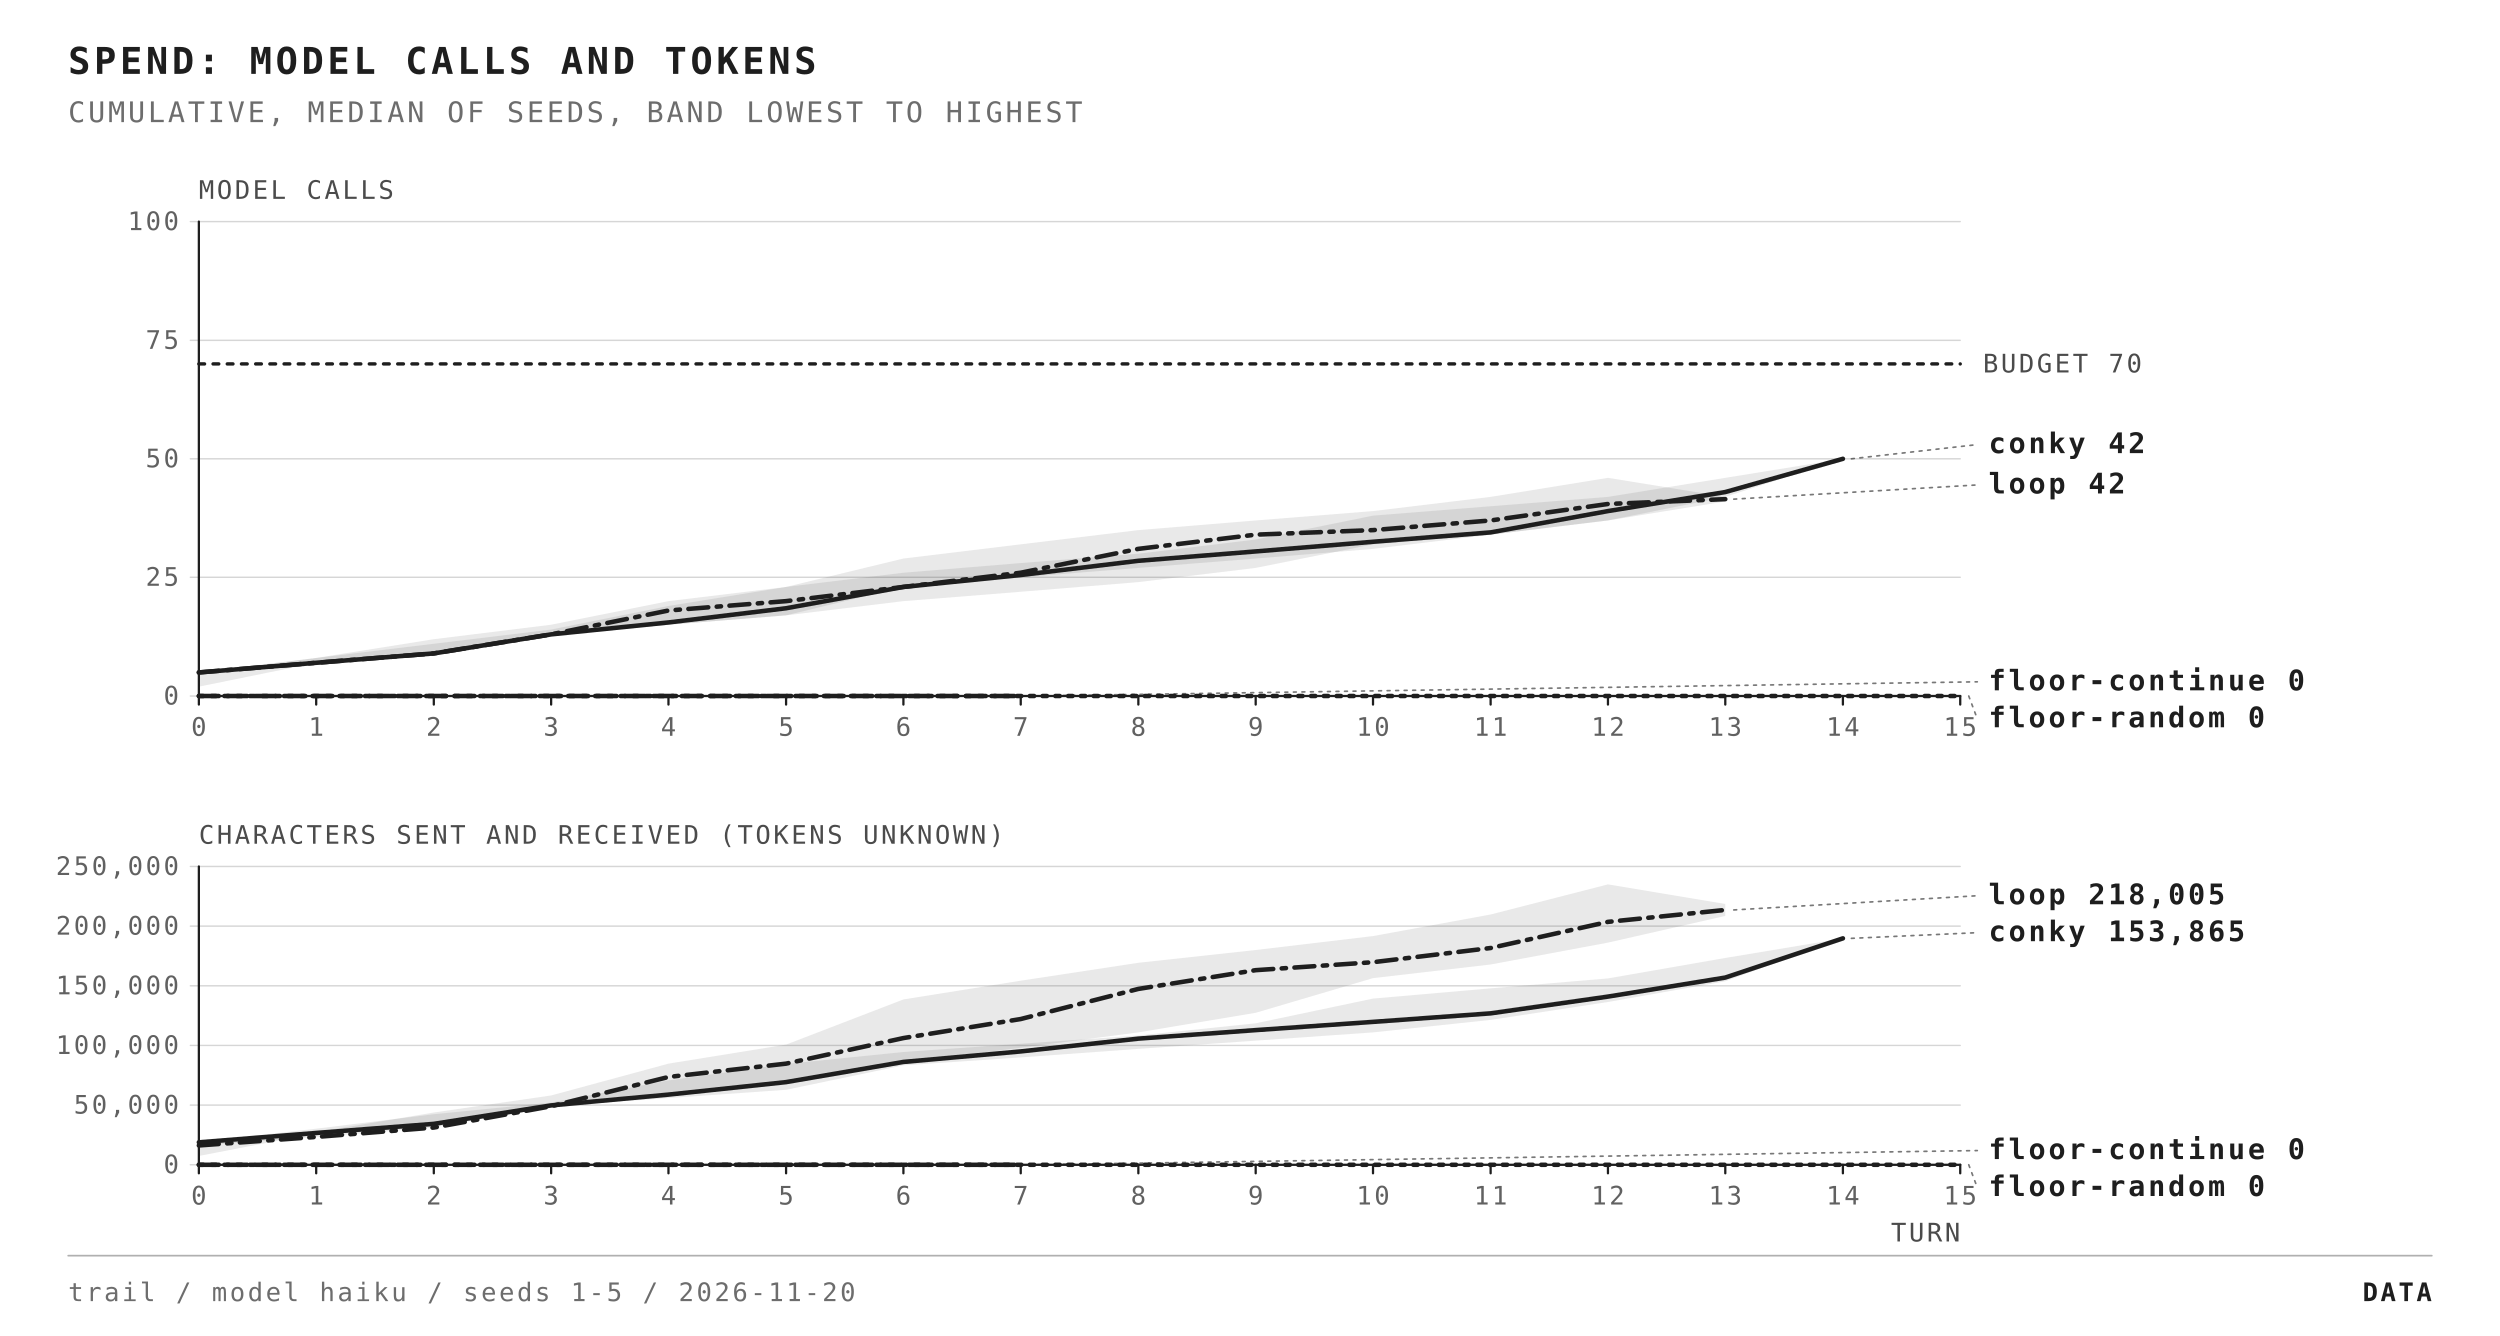
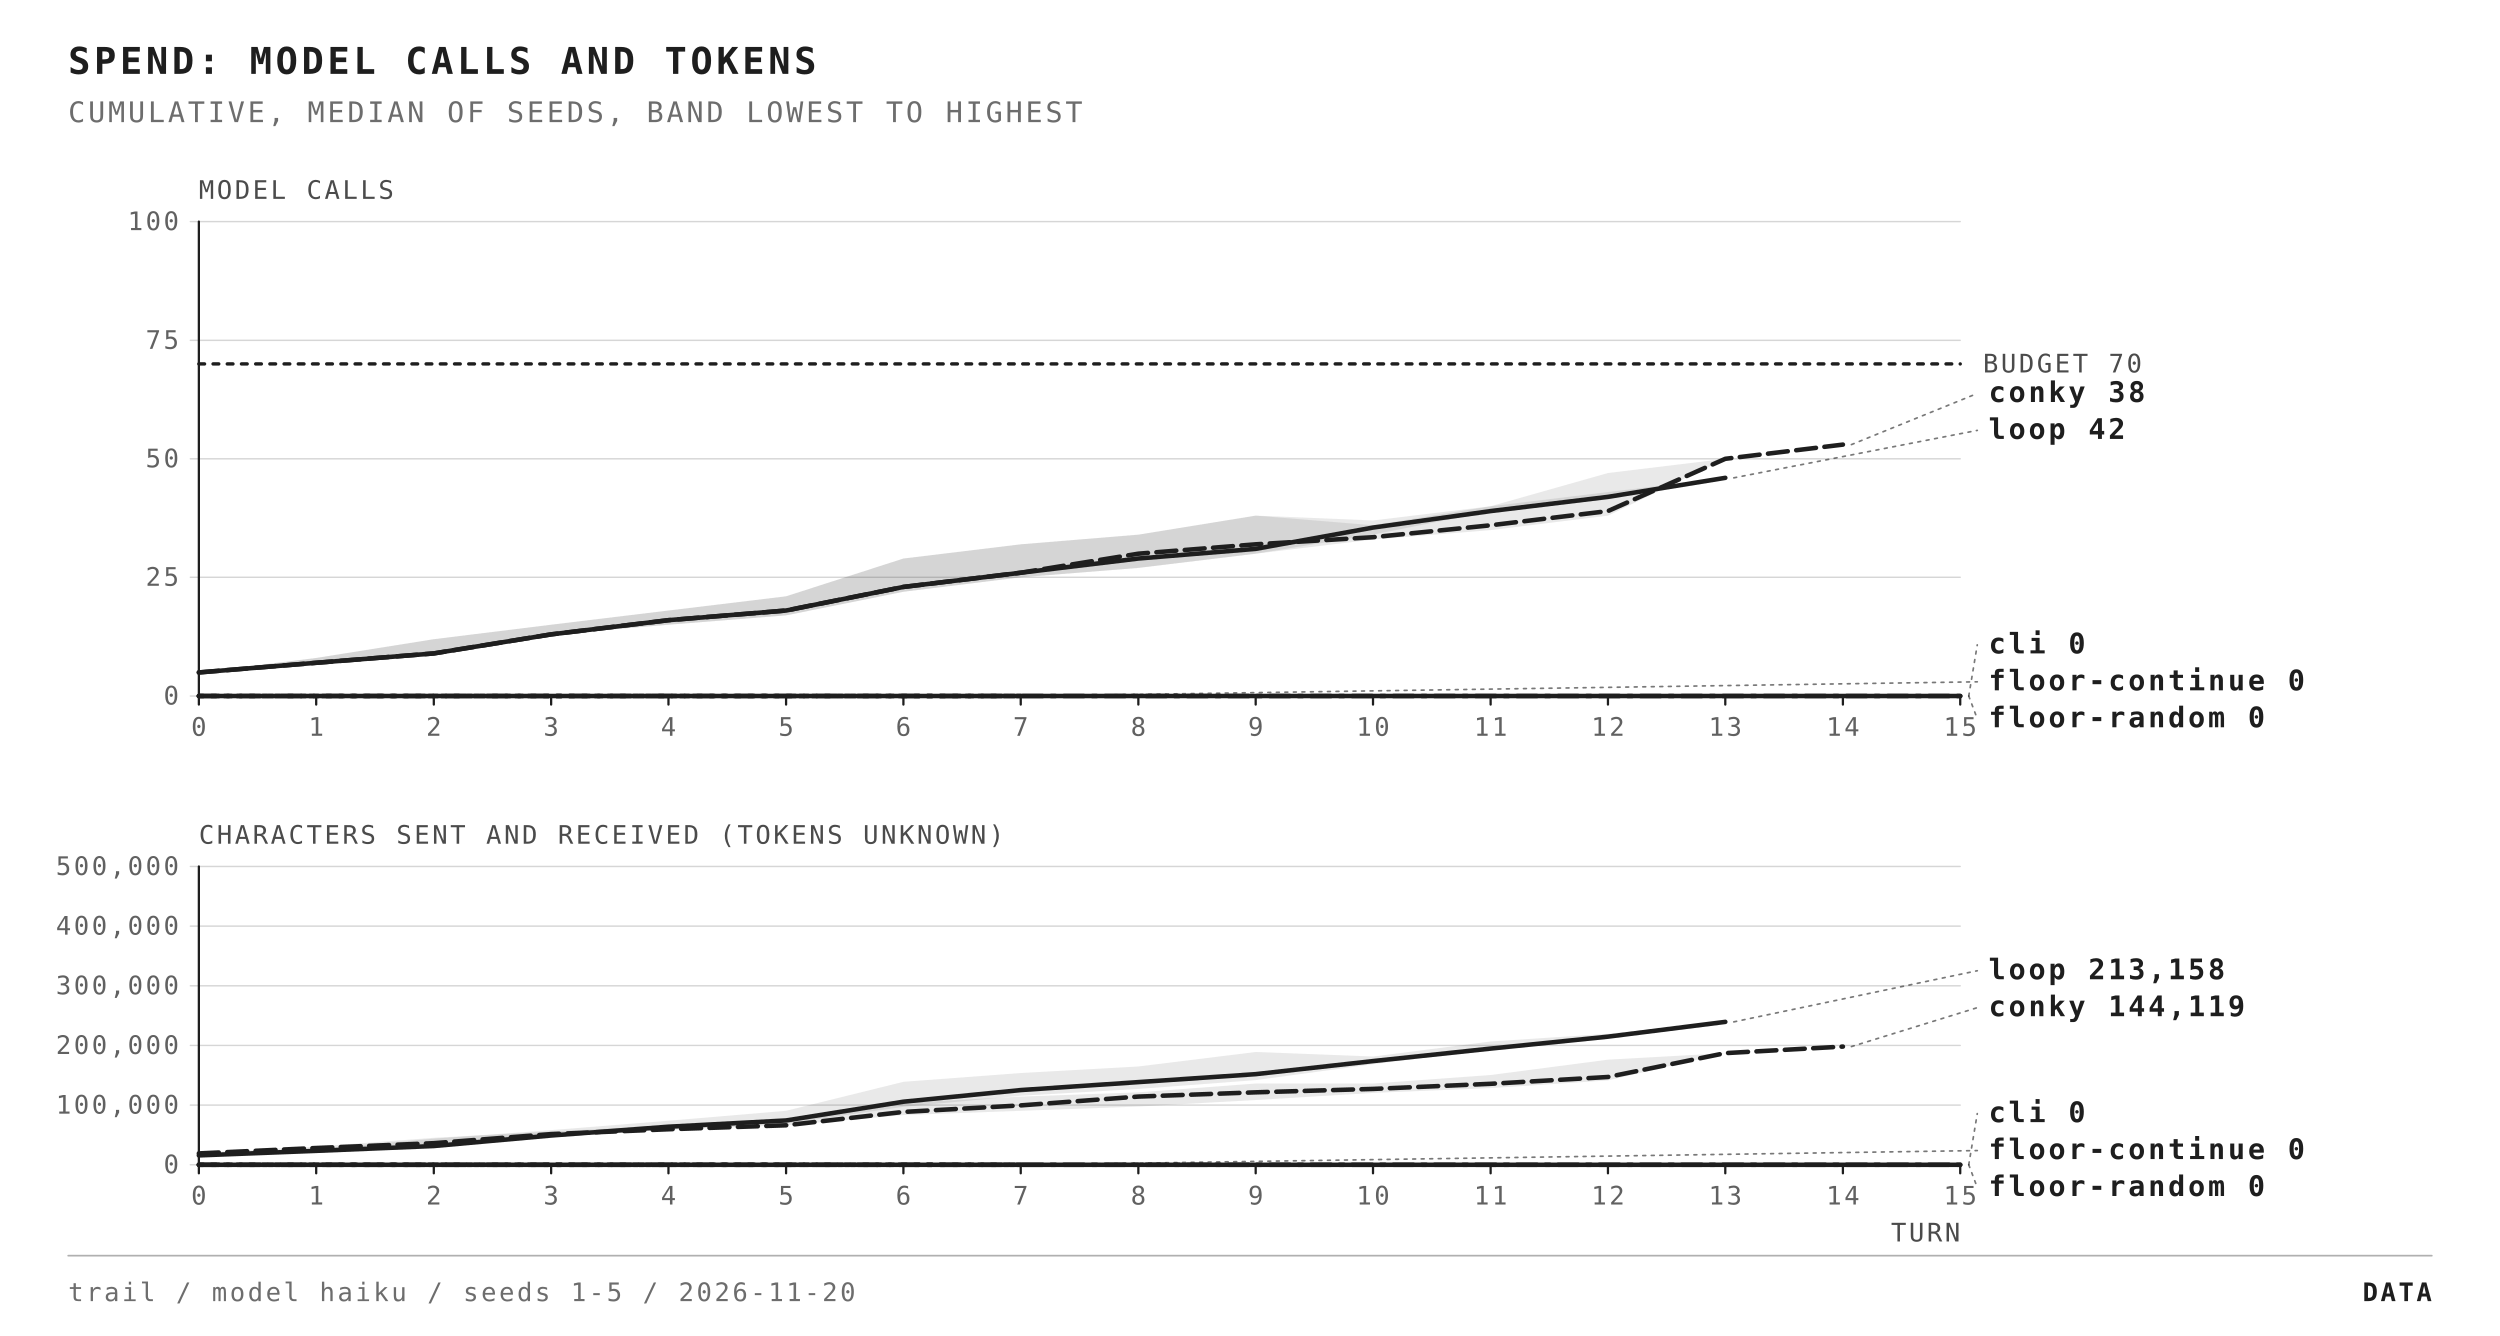
<svg xmlns="http://www.w3.org/2000/svg" width="880" height="470" viewBox="0 0 880 470" font-family="ui-monospace, SFMono-Regular, Menlo, Consolas, monospace" stroke-linecap="round" letter-spacing=".1em" role="img" aria-label="Cumulative model calls and tokens against turn, one line per arm">
  <text x="24.0" y="26.0" font-size="13" text-anchor="start" opacity="1.0" font-weight="bold" fill="#1E1E1E">SPEND: MODEL CALLS AND TOKENS</text>
  <text x="24.0" y="43.0" font-size="10" text-anchor="start" opacity="0.65" font-weight="normal" fill="#1E1E1E">CUMULATIVE, MEDIAN OF SEEDS, BAND LOWEST TO HIGHEST</text>
  <line x1="24.0" y1="442.0" x2="856.0" y2="442.0" stroke="#1E1E1E" stroke-width="0.6" opacity="0.35" />
  <text x="24.0" y="458.0" font-size="9" text-anchor="start" opacity="0.65" font-weight="normal" fill="#1E1E1E">trail / model haiku / seeds 1-5 / 2026-11-20</text>
  <text x="856.0" y="458.0" font-size="9" text-anchor="end" opacity="1.0" font-weight="bold" fill="#1E1E1E">DATA</text>
  <line x1="70.0" y1="245.0" x2="690.0" y2="245.0" stroke="#1E1E1E" stroke-width="0.8" opacity="1.0" />
  <line x1="70.0" y1="78.0" x2="70.0" y2="245.0" stroke="#1E1E1E" stroke-width="0.8" opacity="1.0" />
  <line x1="67.0" y1="245.0" x2="690.0" y2="245.0" stroke="#1E1E1E" stroke-width="0.5" opacity="0.18" />
  <text x="63.0" y="248.0" font-size="9" text-anchor="end" opacity="0.7" font-weight="normal" fill="#1E1E1E">0</text>
  <line x1="67.0" y1="203.2" x2="690.0" y2="203.2" stroke="#1E1E1E" stroke-width="0.5" opacity="0.18" />
  <text x="63.0" y="206.2" font-size="9" text-anchor="end" opacity="0.7" font-weight="normal" fill="#1E1E1E">25</text>
  <line x1="67.0" y1="161.5" x2="690.0" y2="161.5" stroke="#1E1E1E" stroke-width="0.5" opacity="0.18" />
  <text x="63.0" y="164.5" font-size="9" text-anchor="end" opacity="0.7" font-weight="normal" fill="#1E1E1E">50</text>
  <line x1="67.0" y1="119.8" x2="690.0" y2="119.8" stroke="#1E1E1E" stroke-width="0.5" opacity="0.18" />
  <text x="63.0" y="122.8" font-size="9" text-anchor="end" opacity="0.7" font-weight="normal" fill="#1E1E1E">75</text>
  <line x1="67.0" y1="78.0" x2="690.0" y2="78.0" stroke="#1E1E1E" stroke-width="0.5" opacity="0.18" />
  <text x="63.0" y="81.0" font-size="9" text-anchor="end" opacity="0.7" font-weight="normal" fill="#1E1E1E">100</text>
  <line x1="70.0" y1="245.0" x2="70.0" y2="248.0" stroke="#1E1E1E" stroke-width="0.8" opacity="1.0" />
  <text x="70.0" y="259.0" font-size="9" text-anchor="middle" opacity="0.7" font-weight="normal" fill="#1E1E1E">0</text>
  <line x1="111.3" y1="245.0" x2="111.3" y2="248.0" stroke="#1E1E1E" stroke-width="0.8" opacity="1.0" />
  <text x="111.3" y="259.0" font-size="9" text-anchor="middle" opacity="0.7" font-weight="normal" fill="#1E1E1E">1</text>
  <line x1="152.7" y1="245.0" x2="152.7" y2="248.0" stroke="#1E1E1E" stroke-width="0.8" opacity="1.0" />
  <text x="152.7" y="259.0" font-size="9" text-anchor="middle" opacity="0.7" font-weight="normal" fill="#1E1E1E">2</text>
  <line x1="194.0" y1="245.0" x2="194.0" y2="248.0" stroke="#1E1E1E" stroke-width="0.8" opacity="1.0" />
  <text x="194.0" y="259.0" font-size="9" text-anchor="middle" opacity="0.7" font-weight="normal" fill="#1E1E1E">3</text>
  <line x1="235.3" y1="245.0" x2="235.3" y2="248.0" stroke="#1E1E1E" stroke-width="0.8" opacity="1.0" />
  <text x="235.3" y="259.0" font-size="9" text-anchor="middle" opacity="0.7" font-weight="normal" fill="#1E1E1E">4</text>
  <line x1="276.7" y1="245.0" x2="276.7" y2="248.0" stroke="#1E1E1E" stroke-width="0.8" opacity="1.0" />
  <text x="276.7" y="259.0" font-size="9" text-anchor="middle" opacity="0.7" font-weight="normal" fill="#1E1E1E">5</text>
  <line x1="318.0" y1="245.0" x2="318.0" y2="248.0" stroke="#1E1E1E" stroke-width="0.8" opacity="1.0" />
  <text x="318.0" y="259.0" font-size="9" text-anchor="middle" opacity="0.7" font-weight="normal" fill="#1E1E1E">6</text>
  <line x1="359.3" y1="245.0" x2="359.3" y2="248.0" stroke="#1E1E1E" stroke-width="0.8" opacity="1.0" />
  <text x="359.3" y="259.0" font-size="9" text-anchor="middle" opacity="0.7" font-weight="normal" fill="#1E1E1E">7</text>
  <line x1="400.7" y1="245.0" x2="400.7" y2="248.0" stroke="#1E1E1E" stroke-width="0.8" opacity="1.0" />
  <text x="400.7" y="259.0" font-size="9" text-anchor="middle" opacity="0.7" font-weight="normal" fill="#1E1E1E">8</text>
  <line x1="442.0" y1="245.0" x2="442.0" y2="248.0" stroke="#1E1E1E" stroke-width="0.8" opacity="1.0" />
  <text x="442.0" y="259.0" font-size="9" text-anchor="middle" opacity="0.7" font-weight="normal" fill="#1E1E1E">9</text>
  <line x1="483.3" y1="245.0" x2="483.3" y2="248.0" stroke="#1E1E1E" stroke-width="0.8" opacity="1.0" />
  <text x="483.3" y="259.0" font-size="9" text-anchor="middle" opacity="0.7" font-weight="normal" fill="#1E1E1E">10</text>
  <line x1="524.7" y1="245.0" x2="524.7" y2="248.0" stroke="#1E1E1E" stroke-width="0.8" opacity="1.0" />
  <text x="524.7" y="259.0" font-size="9" text-anchor="middle" opacity="0.7" font-weight="normal" fill="#1E1E1E">11</text>
  <line x1="566.0" y1="245.0" x2="566.0" y2="248.0" stroke="#1E1E1E" stroke-width="0.8" opacity="1.0" />
  <text x="566.0" y="259.0" font-size="9" text-anchor="middle" opacity="0.7" font-weight="normal" fill="#1E1E1E">12</text>
  <line x1="607.3" y1="245.0" x2="607.3" y2="248.0" stroke="#1E1E1E" stroke-width="0.8" opacity="1.0" />
  <text x="607.3" y="259.0" font-size="9" text-anchor="middle" opacity="0.7" font-weight="normal" fill="#1E1E1E">13</text>
  <line x1="648.7" y1="245.0" x2="648.7" y2="248.0" stroke="#1E1E1E" stroke-width="0.8" opacity="1.0" />
  <text x="648.7" y="259.0" font-size="9" text-anchor="middle" opacity="0.7" font-weight="normal" fill="#1E1E1E">14</text>
  <line x1="690.0" y1="245.0" x2="690.0" y2="248.0" stroke="#1E1E1E" stroke-width="0.8" opacity="1.0" />
  <text x="690.0" y="259.0" font-size="9" text-anchor="middle" opacity="0.7" font-weight="normal" fill="#1E1E1E">15</text>
  <text x="70.0" y="70.0" font-size="9" text-anchor="start" opacity="0.8" font-weight="normal" fill="#1E1E1E">MODEL CALLS</text>
  <line x1="70.0" y1="128.1" x2="690.0" y2="128.1" stroke="#1E1E1E" stroke-width="1.2" opacity="1.0" stroke-dasharray="2 3" />
  <text x="698.0" y="131.1" font-size="9" text-anchor="start" opacity="0.8" font-weight="normal" fill="#1E1E1E">BUDGET 70</text>
-   <path d="M70.0,236.7 L111.3,231.6 L152.7,226.6 L194.0,221.6 L235.3,213.3 L276.7,206.6 L318.0,201.6 L359.3,198.2 L400.7,194.9 L442.0,189.9 L483.3,181.5 L524.7,178.2 L566.0,174.9 L607.3,168.2 L648.7,161.5 L648.7,161.5 L607.3,174.9 L566.0,183.2 L524.7,188.2 L483.3,193.2 L442.0,196.6 L400.7,199.9 L359.3,203.2 L318.0,206.6 L276.7,216.6 L235.3,219.9 L194.0,223.3 L152.7,230.0 L111.3,233.3 L70.0,241.7 Z" fill="#1E1E1E" stroke="none" stroke-width="0" opacity="0.1" stroke-linejoin="round" />
-   <path d="M70.0,236.7 L111.3,233.3 L152.7,230.0 L194.0,223.3 L235.3,219.1 L276.7,214.1 L318.0,206.6 L359.3,202.4 L400.7,197.4 L442.0,194.1 L483.3,190.7 L524.7,187.4 L566.0,179.9 L607.3,173.2 L648.7,161.5" fill="none" stroke="#1E1E1E" stroke-width="1.6" opacity="1.0" stroke-linejoin="round" />
+   <path d="M70.0,245.0 L111.3,245.0 L152.7,245.0 L194.0,245.0 L235.3,245.0 L276.7,245.0 L318.0,245.0 L359.3,245.0 L400.7,245.0 L442.0,245.0 L483.3,245.0 L524.7,245.0 L566.0,245.0 L607.3,245.0 L648.7,245.0 L690.0,245.0 L690.0,245.0 L648.7,245.0 L607.3,245.0 L566.0,245.0 L524.7,245.0 L483.3,245.0 L442.0,245.0 L400.7,245.0 L359.3,245.0 L318.0,245.0 L276.7,245.0 L235.3,245.0 L194.0,245.0 L152.7,245.0 L111.3,245.0 L70.0,245.0 Z" fill="#1E1E1E" stroke="none" stroke-width="0" opacity="0.1" stroke-linejoin="round" />
+   <path d="M70.0,245.0 L111.3,245.0 L152.7,245.0 L194.0,245.0 L235.3,245.0 L276.7,245.0 L318.0,245.0 L359.3,245.0 L400.7,245.0 L442.0,245.0 L483.3,245.0 L524.7,245.0 L566.0,245.0 L607.3,245.0 L648.7,245.0 L690.0,245.0" fill="none" stroke="#1E1E1E" stroke-width="1.6" opacity="1.0" stroke-linejoin="round" />
+   <path d="M70.0,236.7 L111.3,231.6 L152.7,225.0 L194.0,219.9 L235.3,214.9 L276.7,209.9 L318.0,196.6 L359.3,191.6 L400.7,188.2 L442.0,181.5 L483.3,184.9 L524.7,178.2 L566.0,166.5 L607.3,161.5 L648.7,156.5 L648.7,156.5 L607.3,161.5 L566.0,181.5 L524.7,186.6 L483.3,189.9 L442.0,194.9 L400.7,199.9 L359.3,203.2 L318.0,208.3 L276.7,216.6 L235.3,219.9 L194.0,223.3 L152.7,230.0 L111.3,233.3 L70.0,236.7 Z" fill="#1E1E1E" stroke="none" stroke-width="0" opacity="0.1" stroke-linejoin="round" />
+   <path d="M70.0,236.7 L111.3,233.3 L152.7,230.0 L194.0,223.3 L235.3,218.3 L276.7,214.9 L318.0,206.6 L359.3,201.6 L400.7,194.9 L442.0,191.6 L483.3,189.1 L524.7,184.9 L566.0,179.9 L607.3,161.5 L648.7,156.5" fill="none" stroke="#1E1E1E" stroke-width="1.6" opacity="1.0" stroke-linejoin="round" stroke-dasharray="7 3" />
  <path d="M70.0,245.0 L111.3,245.0 L152.7,245.0 L194.0,245.0 L235.3,245.0 L276.7,245.0 L318.0,245.0 L359.3,245.0 L359.3,245.0 L318.0,245.0 L276.7,245.0 L235.3,245.0 L194.0,245.0 L152.7,245.0 L111.3,245.0 L70.0,245.0 Z" fill="#1E1E1E" stroke="none" stroke-width="0" opacity="0.1" stroke-linejoin="round" />
-   <path d="M70.0,245.0 L111.3,245.0 L152.7,245.0 L194.0,245.0 L235.3,245.0 L276.7,245.0 L318.0,245.0 L359.3,245.0" fill="none" stroke="#1E1E1E" stroke-width="1.6" opacity="1.0" stroke-linejoin="round" stroke-dasharray="7 3" />
+   <path d="M70.0,245.0 L111.3,245.0 L152.7,245.0 L194.0,245.0 L235.3,245.0 L276.7,245.0 L318.0,245.0 L359.3,245.0" fill="none" stroke="#1E1E1E" stroke-width="1.6" opacity="1.0" stroke-linejoin="round" stroke-dasharray="1.5 3" />
  <path d="M70.0,245.0 L111.3,245.0 L152.7,245.0 L194.0,245.0 L235.3,245.0 L276.7,245.0 L318.0,245.0 L359.3,245.0 L400.7,245.0 L442.0,245.0 L483.3,245.0 L524.7,245.0 L566.0,245.0 L607.3,245.0 L648.7,245.0 L690.0,245.0 L690.0,245.0 L648.7,245.0 L607.3,245.0 L566.0,245.0 L524.7,245.0 L483.3,245.0 L442.0,245.0 L400.7,245.0 L359.3,245.0 L318.0,245.0 L276.7,245.0 L235.3,245.0 L194.0,245.0 L152.7,245.0 L111.3,245.0 L70.0,245.0 Z" fill="#1E1E1E" stroke="none" stroke-width="0" opacity="0.1" stroke-linejoin="round" />
-   <path d="M70.0,245.0 L111.3,245.0 L152.7,245.0 L194.0,245.0 L235.3,245.0 L276.7,245.0 L318.0,245.0 L359.3,245.0 L400.7,245.0 L442.0,245.0 L483.3,245.0 L524.7,245.0 L566.0,245.0 L607.3,245.0 L648.7,245.0 L690.0,245.0" fill="none" stroke="#1E1E1E" stroke-width="1.6" opacity="1.0" stroke-linejoin="round" stroke-dasharray="1.5 3" />
-   <path d="M70.0,236.7 L111.3,231.6 L152.7,225.0 L194.0,219.9 L235.3,211.6 L276.7,206.6 L318.0,196.6 L359.3,191.6 L400.7,186.6 L442.0,183.2 L483.3,179.9 L524.7,174.9 L566.0,168.2 L607.3,174.9 L607.3,176.5 L566.0,183.2 L524.7,188.2 L483.3,191.6 L442.0,199.9 L400.7,204.9 L359.3,208.3 L318.0,211.6 L276.7,216.6 L235.3,219.9 L194.0,223.3 L152.7,230.0 L111.3,233.3 L70.0,236.7 Z" fill="#1E1E1E" stroke="none" stroke-width="0" opacity="0.1" stroke-linejoin="round" />
-   <path d="M70.0,236.7 L111.3,233.3 L152.7,230.0 L194.0,223.3 L235.3,214.9 L276.7,211.6 L318.0,206.6 L359.3,201.6 L400.7,193.2 L442.0,188.2 L483.3,186.6 L524.7,183.2 L566.0,177.4 L607.3,175.7" fill="none" stroke="#1E1E1E" stroke-width="1.6" opacity="1.0" stroke-linejoin="round" stroke-dasharray="7 3 1.5 3" />
-   <line x1="651.7" y1="161.5" x2="696.0" y2="156.5" stroke="#1E1E1E" stroke-width="0.6" opacity="0.6" stroke-dasharray="1 2" />
-   <text x="700.0" y="159.5" font-size="10" text-anchor="start" opacity="1.0" font-weight="bold" fill="#1E1E1E">conky 42</text>
+   <path d="M70.0,245.0 L111.3,245.0 L152.7,245.0 L194.0,245.0 L235.3,245.0 L276.7,245.0 L318.0,245.0 L359.3,245.0 L400.7,245.0 L442.0,245.0 L483.3,245.0 L524.7,245.0 L566.0,245.0 L607.3,245.0 L648.7,245.0 L690.0,245.0" fill="none" stroke="#1E1E1E" stroke-width="1.6" opacity="1.0" stroke-linejoin="round" stroke-dasharray="7 3 1.5 3" />
+   <path d="M70.0,236.7 L111.3,231.6 L152.7,225.0 L194.0,219.9 L235.3,214.9 L276.7,209.9 L318.0,196.6 L359.3,191.6 L400.7,188.2 L442.0,181.5 L483.3,183.2 L524.7,178.2 L566.0,173.2 L607.3,168.2 L607.3,168.2 L566.0,174.9 L524.7,179.9 L483.3,188.2 L442.0,194.9 L400.7,199.9 L359.3,203.2 L318.0,208.3 L276.7,216.6 L235.3,219.9 L194.0,223.3 L152.7,230.0 L111.3,233.3 L70.0,236.7 Z" fill="#1E1E1E" stroke="none" stroke-width="0" opacity="0.1" stroke-linejoin="round" />
+   <path d="M70.0,236.7 L111.3,233.3 L152.7,230.0 L194.0,223.3 L235.3,218.3 L276.7,214.9 L318.0,206.6 L359.3,201.6 L400.7,196.6 L442.0,193.2 L483.3,185.7 L524.7,179.9 L566.0,174.9 L607.3,168.2" fill="none" stroke="#1E1E1E" stroke-width="1.6" opacity="1.0" stroke-linejoin="round" />
+   <line x1="693.0" y1="245.0" x2="696.0" y2="227.0" stroke="#1E1E1E" stroke-width="0.6" opacity="0.6" stroke-dasharray="1 2" />
+   <text x="700.0" y="230.0" font-size="10" text-anchor="start" opacity="1.0" font-weight="bold" fill="#1E1E1E">cli 0</text>
+   <line x1="651.7" y1="156.5" x2="696.0" y2="138.5" stroke="#1E1E1E" stroke-width="0.6" opacity="0.6" stroke-dasharray="1 2" />
+   <text x="700.0" y="141.5" font-size="10" text-anchor="start" opacity="1.0" font-weight="bold" fill="#1E1E1E">conky 38</text>
  <line x1="362.3" y1="245.0" x2="696.0" y2="240.0" stroke="#1E1E1E" stroke-width="0.6" opacity="0.6" stroke-dasharray="1 2" />
  <text x="700.0" y="243.0" font-size="10" text-anchor="start" opacity="1.0" font-weight="bold" fill="#1E1E1E">floor-continue 0</text>
  <line x1="693.0" y1="245.0" x2="696.0" y2="253.0" stroke="#1E1E1E" stroke-width="0.6" opacity="0.6" stroke-dasharray="1 2" />
  <text x="700.0" y="256.0" font-size="10" text-anchor="start" opacity="1.0" font-weight="bold" fill="#1E1E1E">floor-random 0</text>
-   <line x1="610.3" y1="175.7" x2="696.0" y2="170.7" stroke="#1E1E1E" stroke-width="0.6" opacity="0.6" stroke-dasharray="1 2" />
-   <text x="700.0" y="173.7" font-size="10" text-anchor="start" opacity="1.0" font-weight="bold" fill="#1E1E1E">loop 42</text>
+   <line x1="610.3" y1="168.2" x2="696.0" y2="151.5" stroke="#1E1E1E" stroke-width="0.6" opacity="0.6" stroke-dasharray="1 2" />
+   <text x="700.0" y="154.5" font-size="10" text-anchor="start" opacity="1.0" font-weight="bold" fill="#1E1E1E">loop 42</text>
  <line x1="70.0" y1="410.0" x2="690.0" y2="410.0" stroke="#1E1E1E" stroke-width="0.8" opacity="1.0" />
  <line x1="70.0" y1="305.0" x2="70.0" y2="410.0" stroke="#1E1E1E" stroke-width="0.8" opacity="1.0" />
  <line x1="67.0" y1="410.0" x2="690.0" y2="410.0" stroke="#1E1E1E" stroke-width="0.5" opacity="0.18" />
  <text x="63.0" y="413.0" font-size="9" text-anchor="end" opacity="0.7" font-weight="normal" fill="#1E1E1E">0</text>
  <line x1="67.0" y1="389.0" x2="690.0" y2="389.0" stroke="#1E1E1E" stroke-width="0.5" opacity="0.18" />
-   <text x="63.0" y="392.0" font-size="9" text-anchor="end" opacity="0.7" font-weight="normal" fill="#1E1E1E">50,000</text>
+   <text x="63.0" y="392.0" font-size="9" text-anchor="end" opacity="0.7" font-weight="normal" fill="#1E1E1E">100,000</text>
  <line x1="67.0" y1="368.0" x2="690.0" y2="368.0" stroke="#1E1E1E" stroke-width="0.5" opacity="0.18" />
-   <text x="63.0" y="371.0" font-size="9" text-anchor="end" opacity="0.7" font-weight="normal" fill="#1E1E1E">100,000</text>
+   <text x="63.0" y="371.0" font-size="9" text-anchor="end" opacity="0.7" font-weight="normal" fill="#1E1E1E">200,000</text>
  <line x1="67.0" y1="347.0" x2="690.0" y2="347.0" stroke="#1E1E1E" stroke-width="0.5" opacity="0.18" />
-   <text x="63.0" y="350.0" font-size="9" text-anchor="end" opacity="0.7" font-weight="normal" fill="#1E1E1E">150,000</text>
+   <text x="63.0" y="350.0" font-size="9" text-anchor="end" opacity="0.7" font-weight="normal" fill="#1E1E1E">300,000</text>
  <line x1="67.0" y1="326.0" x2="690.0" y2="326.0" stroke="#1E1E1E" stroke-width="0.5" opacity="0.18" />
-   <text x="63.0" y="329.0" font-size="9" text-anchor="end" opacity="0.7" font-weight="normal" fill="#1E1E1E">200,000</text>
+   <text x="63.0" y="329.0" font-size="9" text-anchor="end" opacity="0.7" font-weight="normal" fill="#1E1E1E">400,000</text>
  <line x1="67.0" y1="305.0" x2="690.0" y2="305.0" stroke="#1E1E1E" stroke-width="0.5" opacity="0.18" />
-   <text x="63.0" y="308.0" font-size="9" text-anchor="end" opacity="0.7" font-weight="normal" fill="#1E1E1E">250,000</text>
+   <text x="63.0" y="308.0" font-size="9" text-anchor="end" opacity="0.7" font-weight="normal" fill="#1E1E1E">500,000</text>
  <line x1="70.0" y1="410.0" x2="70.0" y2="413.0" stroke="#1E1E1E" stroke-width="0.8" opacity="1.0" />
  <text x="70.0" y="424.0" font-size="9" text-anchor="middle" opacity="0.7" font-weight="normal" fill="#1E1E1E">0</text>
  <line x1="111.3" y1="410.0" x2="111.3" y2="413.0" stroke="#1E1E1E" stroke-width="0.8" opacity="1.0" />
  <text x="111.3" y="424.0" font-size="9" text-anchor="middle" opacity="0.7" font-weight="normal" fill="#1E1E1E">1</text>
  <line x1="152.7" y1="410.0" x2="152.7" y2="413.0" stroke="#1E1E1E" stroke-width="0.8" opacity="1.0" />
  <text x="152.7" y="424.0" font-size="9" text-anchor="middle" opacity="0.7" font-weight="normal" fill="#1E1E1E">2</text>
  <line x1="194.0" y1="410.0" x2="194.0" y2="413.0" stroke="#1E1E1E" stroke-width="0.8" opacity="1.0" />
  <text x="194.0" y="424.0" font-size="9" text-anchor="middle" opacity="0.7" font-weight="normal" fill="#1E1E1E">3</text>
  <line x1="235.3" y1="410.0" x2="235.3" y2="413.0" stroke="#1E1E1E" stroke-width="0.8" opacity="1.0" />
  <text x="235.3" y="424.0" font-size="9" text-anchor="middle" opacity="0.7" font-weight="normal" fill="#1E1E1E">4</text>
  <line x1="276.7" y1="410.0" x2="276.7" y2="413.0" stroke="#1E1E1E" stroke-width="0.8" opacity="1.0" />
  <text x="276.7" y="424.0" font-size="9" text-anchor="middle" opacity="0.7" font-weight="normal" fill="#1E1E1E">5</text>
  <line x1="318.0" y1="410.0" x2="318.0" y2="413.0" stroke="#1E1E1E" stroke-width="0.8" opacity="1.0" />
  <text x="318.0" y="424.0" font-size="9" text-anchor="middle" opacity="0.7" font-weight="normal" fill="#1E1E1E">6</text>
  <line x1="359.3" y1="410.0" x2="359.3" y2="413.0" stroke="#1E1E1E" stroke-width="0.8" opacity="1.0" />
  <text x="359.3" y="424.0" font-size="9" text-anchor="middle" opacity="0.7" font-weight="normal" fill="#1E1E1E">7</text>
  <line x1="400.7" y1="410.0" x2="400.7" y2="413.0" stroke="#1E1E1E" stroke-width="0.8" opacity="1.0" />
  <text x="400.7" y="424.0" font-size="9" text-anchor="middle" opacity="0.7" font-weight="normal" fill="#1E1E1E">8</text>
  <line x1="442.0" y1="410.0" x2="442.0" y2="413.0" stroke="#1E1E1E" stroke-width="0.8" opacity="1.0" />
  <text x="442.0" y="424.0" font-size="9" text-anchor="middle" opacity="0.7" font-weight="normal" fill="#1E1E1E">9</text>
  <line x1="483.3" y1="410.0" x2="483.3" y2="413.0" stroke="#1E1E1E" stroke-width="0.8" opacity="1.0" />
  <text x="483.3" y="424.0" font-size="9" text-anchor="middle" opacity="0.7" font-weight="normal" fill="#1E1E1E">10</text>
  <line x1="524.7" y1="410.0" x2="524.7" y2="413.0" stroke="#1E1E1E" stroke-width="0.8" opacity="1.0" />
  <text x="524.7" y="424.0" font-size="9" text-anchor="middle" opacity="0.7" font-weight="normal" fill="#1E1E1E">11</text>
  <line x1="566.0" y1="410.0" x2="566.0" y2="413.0" stroke="#1E1E1E" stroke-width="0.8" opacity="1.0" />
  <text x="566.0" y="424.0" font-size="9" text-anchor="middle" opacity="0.7" font-weight="normal" fill="#1E1E1E">12</text>
  <line x1="607.3" y1="410.0" x2="607.3" y2="413.0" stroke="#1E1E1E" stroke-width="0.8" opacity="1.0" />
  <text x="607.3" y="424.0" font-size="9" text-anchor="middle" opacity="0.7" font-weight="normal" fill="#1E1E1E">13</text>
  <line x1="648.7" y1="410.0" x2="648.7" y2="413.0" stroke="#1E1E1E" stroke-width="0.8" opacity="1.0" />
  <text x="648.7" y="424.0" font-size="9" text-anchor="middle" opacity="0.7" font-weight="normal" fill="#1E1E1E">14</text>
  <line x1="690.0" y1="410.0" x2="690.0" y2="413.0" stroke="#1E1E1E" stroke-width="0.8" opacity="1.0" />
  <text x="690.0" y="424.0" font-size="9" text-anchor="middle" opacity="0.7" font-weight="normal" fill="#1E1E1E">15</text>
  <text x="70.0" y="297.0" font-size="9" text-anchor="start" opacity="0.8" font-weight="normal" fill="#1E1E1E">CHARACTERS SENT AND RECEIVED (TOKENS UNKNOWN)</text>
  <text x="690.0" y="437.0" font-size="9" text-anchor="end" opacity="0.8" font-weight="normal" fill="#1E1E1E">TURN</text>
-   <path d="M70.0,402.0 L111.3,397.3 L152.7,392.2 L194.0,388.1 L235.3,380.3 L276.7,374.5 L318.0,370.3 L359.3,367.4 L400.7,364.5 L442.0,360.2 L483.3,351.5 L524.7,347.9 L566.0,344.4 L607.3,337.2 L648.7,330.3 L648.7,330.3 L607.3,345.4 L566.0,352.7 L524.7,359.0 L483.3,363.4 L442.0,366.3 L400.7,369.2 L359.3,372.2 L318.0,375.0 L276.7,383.6 L235.3,386.5 L194.0,389.4 L152.7,395.7 L111.3,398.9 L70.0,406.9 Z" fill="#1E1E1E" stroke="none" stroke-width="0" opacity="0.1" stroke-linejoin="round" />
-   <path d="M70.0,402.1 L111.3,398.8 L152.7,395.6 L194.0,389.1 L235.3,385.3 L276.7,380.9 L318.0,373.8 L359.3,370.1 L400.7,365.6 L442.0,362.6 L483.3,359.7 L524.7,356.7 L566.0,350.8 L607.3,344.1 L648.7,330.3" fill="none" stroke="#1E1E1E" stroke-width="1.6" opacity="1.0" stroke-linejoin="round" />
+   <path d="M70.0,410.0 L111.3,410.0 L152.7,410.0 L194.0,410.0 L235.3,410.0 L276.7,410.0 L318.0,410.0 L359.3,410.0 L400.7,410.0 L442.0,410.0 L483.3,410.0 L524.7,410.0 L566.0,410.0 L607.3,410.0 L648.7,410.0 L690.0,410.0 L690.0,410.0 L648.7,410.0 L607.3,410.0 L566.0,410.0 L524.7,410.0 L483.3,410.0 L442.0,410.0 L400.7,410.0 L359.3,410.0 L318.0,410.0 L276.7,410.0 L235.3,410.0 L194.0,410.0 L152.7,410.0 L111.3,410.0 L70.0,410.0 Z" fill="#1E1E1E" stroke="none" stroke-width="0" opacity="0.1" stroke-linejoin="round" />
+   <path d="M70.0,410.0 L111.3,410.0 L152.7,410.0 L194.0,410.0 L235.3,410.0 L276.7,410.0 L318.0,410.0 L359.3,410.0 L400.7,410.0 L442.0,410.0 L483.3,410.0 L524.7,410.0 L566.0,410.0 L607.3,410.0 L648.7,410.0 L690.0,410.0" fill="none" stroke="#1E1E1E" stroke-width="1.6" opacity="1.0" stroke-linejoin="round" />
+   <path d="M70.0,405.8 L111.3,403.6 L152.7,400.5 L194.0,398.3 L235.3,396.2 L276.7,394.1 L318.0,388.2 L359.3,386.0 L400.7,384.5 L442.0,381.4 L483.3,381.4 L524.7,378.4 L566.0,373.0 L607.3,370.7 L648.7,368.4 L648.7,368.4 L607.3,370.7 L566.0,380.3 L524.7,383.0 L483.3,384.7 L442.0,387.2 L400.7,389.5 L359.3,391.0 L318.0,392.5 L276.7,396.1 L235.3,397.6 L194.0,399.7 L152.7,402.8 L111.3,404.4 L70.0,406.1 Z" fill="#1E1E1E" stroke="none" stroke-width="0" opacity="0.1" stroke-linejoin="round" />
+   <path d="M70.0,406.0 L111.3,404.1 L152.7,402.4 L194.0,399.2 L235.3,397.5 L276.7,396.1 L318.0,391.4 L359.3,389.1 L400.7,386.0 L442.0,384.5 L483.3,383.3 L524.7,381.5 L566.0,379.1 L607.3,370.7 L648.7,368.4" fill="none" stroke="#1E1E1E" stroke-width="1.6" opacity="1.0" stroke-linejoin="round" stroke-dasharray="7 3" />
  <path d="M70.0,410.0 L111.3,410.0 L152.7,410.0 L194.0,410.0 L235.3,410.0 L276.7,410.0 L318.0,410.0 L359.3,410.0 L359.3,410.0 L318.0,410.0 L276.7,410.0 L235.3,410.0 L194.0,410.0 L152.7,410.0 L111.3,410.0 L70.0,410.0 Z" fill="#1E1E1E" stroke="none" stroke-width="0" opacity="0.1" stroke-linejoin="round" />
-   <path d="M70.0,410.0 L111.3,410.0 L152.7,410.0 L194.0,410.0 L235.3,410.0 L276.7,410.0 L318.0,410.0 L359.3,410.0" fill="none" stroke="#1E1E1E" stroke-width="1.6" opacity="1.0" stroke-linejoin="round" stroke-dasharray="7 3" />
+   <path d="M70.0,410.0 L111.3,410.0 L152.7,410.0 L194.0,410.0 L235.3,410.0 L276.7,410.0 L318.0,410.0 L359.3,410.0" fill="none" stroke="#1E1E1E" stroke-width="1.6" opacity="1.0" stroke-linejoin="round" stroke-dasharray="1.5 3" />
  <path d="M70.0,410.0 L111.3,410.0 L152.7,410.0 L194.0,410.0 L235.3,410.0 L276.7,410.0 L318.0,410.0 L359.3,410.0 L400.7,410.0 L442.0,410.0 L483.3,410.0 L524.7,410.0 L566.0,410.0 L607.3,410.0 L648.7,410.0 L690.0,410.0 L690.0,410.0 L648.7,410.0 L607.3,410.0 L566.0,410.0 L524.7,410.0 L483.3,410.0 L442.0,410.0 L400.7,410.0 L359.3,410.0 L318.0,410.0 L276.7,410.0 L235.3,410.0 L194.0,410.0 L152.7,410.0 L111.3,410.0 L70.0,410.0 Z" fill="#1E1E1E" stroke="none" stroke-width="0" opacity="0.1" stroke-linejoin="round" />
-   <path d="M70.0,410.0 L111.3,410.0 L152.7,410.0 L194.0,410.0 L235.3,410.0 L276.7,410.0 L318.0,410.0 L359.3,410.0 L400.7,410.0 L442.0,410.0 L483.3,410.0 L524.7,410.0 L566.0,410.0 L607.3,410.0 L648.7,410.0 L690.0,410.0" fill="none" stroke="#1E1E1E" stroke-width="1.6" opacity="1.0" stroke-linejoin="round" stroke-dasharray="1.5 3" />
-   <path d="M70.0,403.1 L111.3,398.5 L152.7,391.6 L194.0,385.6 L235.3,374.4 L276.7,367.7 L318.0,351.8 L359.3,345.2 L400.7,338.9 L442.0,334.4 L483.3,329.5 L524.7,321.9 L566.0,311.3 L607.3,318.2 L607.3,322.4 L566.0,331.8 L524.7,339.5 L483.3,344.3 L442.0,356.5 L400.7,363.4 L359.3,368.8 L318.0,373.9 L276.7,381.1 L235.3,385.4 L194.0,389.5 L152.7,396.9 L111.3,400.2 L70.0,403.3 Z" fill="#1E1E1E" stroke="none" stroke-width="0" opacity="0.1" stroke-linejoin="round" />
-   <path d="M70.0,403.2 L111.3,400.2 L152.7,396.9 L194.0,389.4 L235.3,379.1 L276.7,374.4 L318.0,365.4 L359.3,358.7 L400.7,348.1 L442.0,341.5 L483.3,338.7 L524.7,333.7 L566.0,324.5 L607.3,320.3" fill="none" stroke="#1E1E1E" stroke-width="1.6" opacity="1.0" stroke-linejoin="round" stroke-dasharray="7 3 1.5 3" />
-   <line x1="651.7" y1="330.3" x2="696.0" y2="328.3" stroke="#1E1E1E" stroke-width="0.6" opacity="0.6" stroke-dasharray="1 2" />
-   <text x="700.0" y="331.3" font-size="10" text-anchor="start" opacity="1.0" font-weight="bold" fill="#1E1E1E">conky 153,865</text>
+   <path d="M70.0,410.0 L111.3,410.0 L152.7,410.0 L194.0,410.0 L235.3,410.0 L276.7,410.0 L318.0,410.0 L359.3,410.0 L400.7,410.0 L442.0,410.0 L483.3,410.0 L524.7,410.0 L566.0,410.0 L607.3,410.0 L648.7,410.0 L690.0,410.0" fill="none" stroke="#1E1E1E" stroke-width="1.6" opacity="1.0" stroke-linejoin="round" stroke-dasharray="7 3 1.5 3" />
+   <path d="M70.0,406.6 L111.3,404.4 L152.7,400.8 L194.0,397.8 L235.3,394.5 L276.7,391.0 L318.0,380.8 L359.3,377.7 L400.7,375.4 L442.0,370.3 L483.3,371.9 L524.7,366.6 L566.0,363.9 L607.3,359.7 L607.3,359.7 L566.0,365.2 L524.7,369.4 L483.3,374.6 L442.0,380.2 L400.7,383.3 L359.3,385.7 L318.0,389.6 L276.7,395.5 L235.3,397.7 L194.0,399.8 L152.7,403.5 L111.3,405.1 L70.0,406.7 Z" fill="#1E1E1E" stroke="none" stroke-width="0" opacity="0.1" stroke-linejoin="round" />
+   <path d="M70.0,406.7 L111.3,405.1 L152.7,403.4 L194.0,399.7 L235.3,396.6 L276.7,394.4 L318.0,387.8 L359.3,383.7 L400.7,380.9 L442.0,378.1 L483.3,373.5 L524.7,369.1 L566.0,364.9 L607.3,359.7" fill="none" stroke="#1E1E1E" stroke-width="1.6" opacity="1.0" stroke-linejoin="round" />
+   <line x1="693.0" y1="410.0" x2="696.0" y2="392.0" stroke="#1E1E1E" stroke-width="0.6" opacity="0.6" stroke-dasharray="1 2" />
+   <text x="700.0" y="395.0" font-size="10" text-anchor="start" opacity="1.0" font-weight="bold" fill="#1E1E1E">cli 0</text>
+   <line x1="651.7" y1="368.4" x2="696.0" y2="354.7" stroke="#1E1E1E" stroke-width="0.6" opacity="0.6" stroke-dasharray="1 2" />
+   <text x="700.0" y="357.7" font-size="10" text-anchor="start" opacity="1.0" font-weight="bold" fill="#1E1E1E">conky 144,119</text>
  <line x1="362.3" y1="410.0" x2="696.0" y2="405.0" stroke="#1E1E1E" stroke-width="0.6" opacity="0.6" stroke-dasharray="1 2" />
  <text x="700.0" y="408.0" font-size="10" text-anchor="start" opacity="1.0" font-weight="bold" fill="#1E1E1E">floor-continue 0</text>
  <line x1="693.0" y1="410.0" x2="696.0" y2="418.0" stroke="#1E1E1E" stroke-width="0.6" opacity="0.6" stroke-dasharray="1 2" />
  <text x="700.0" y="421.0" font-size="10" text-anchor="start" opacity="1.0" font-weight="bold" fill="#1E1E1E">floor-random 0</text>
-   <line x1="610.3" y1="320.3" x2="696.0" y2="315.3" stroke="#1E1E1E" stroke-width="0.6" opacity="0.6" stroke-dasharray="1 2" />
-   <text x="700.0" y="318.3" font-size="10" text-anchor="start" opacity="1.0" font-weight="bold" fill="#1E1E1E">loop 218,005</text>
+   <line x1="610.3" y1="359.7" x2="696.0" y2="341.7" stroke="#1E1E1E" stroke-width="0.6" opacity="0.6" stroke-dasharray="1 2" />
+   <text x="700.0" y="344.7" font-size="10" text-anchor="start" opacity="1.0" font-weight="bold" fill="#1E1E1E">loop 213,158</text>
</svg>
